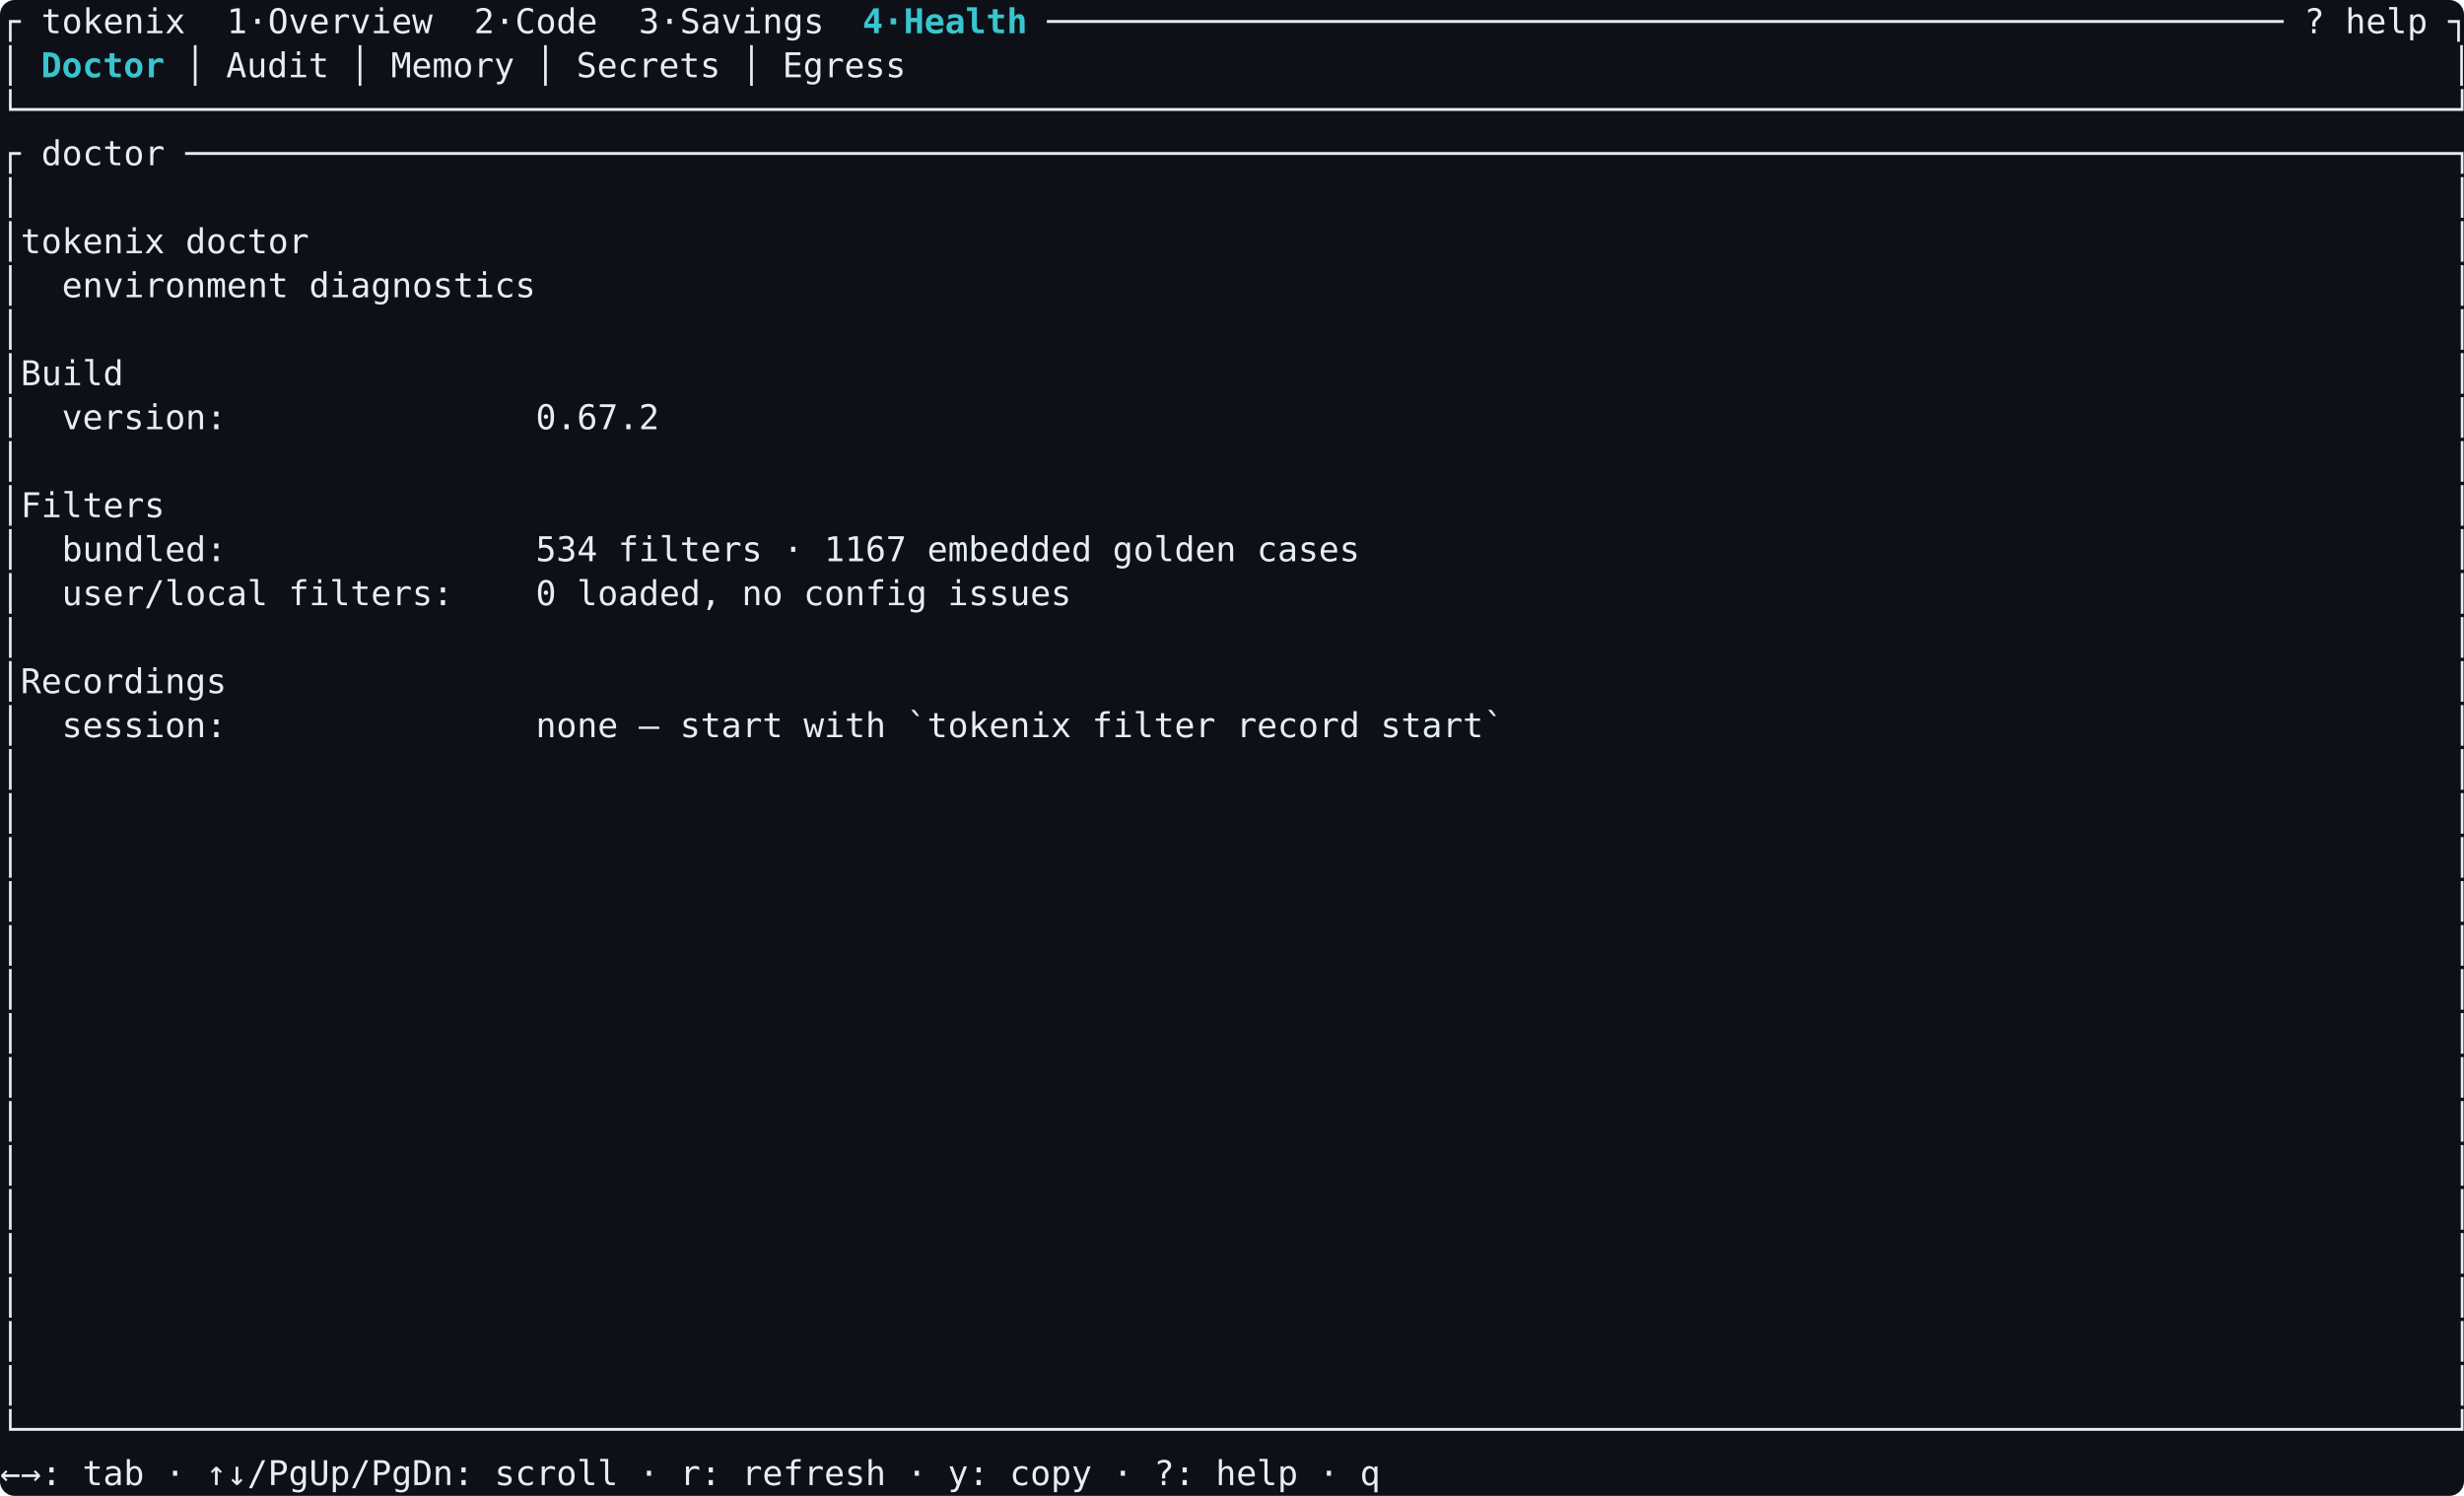
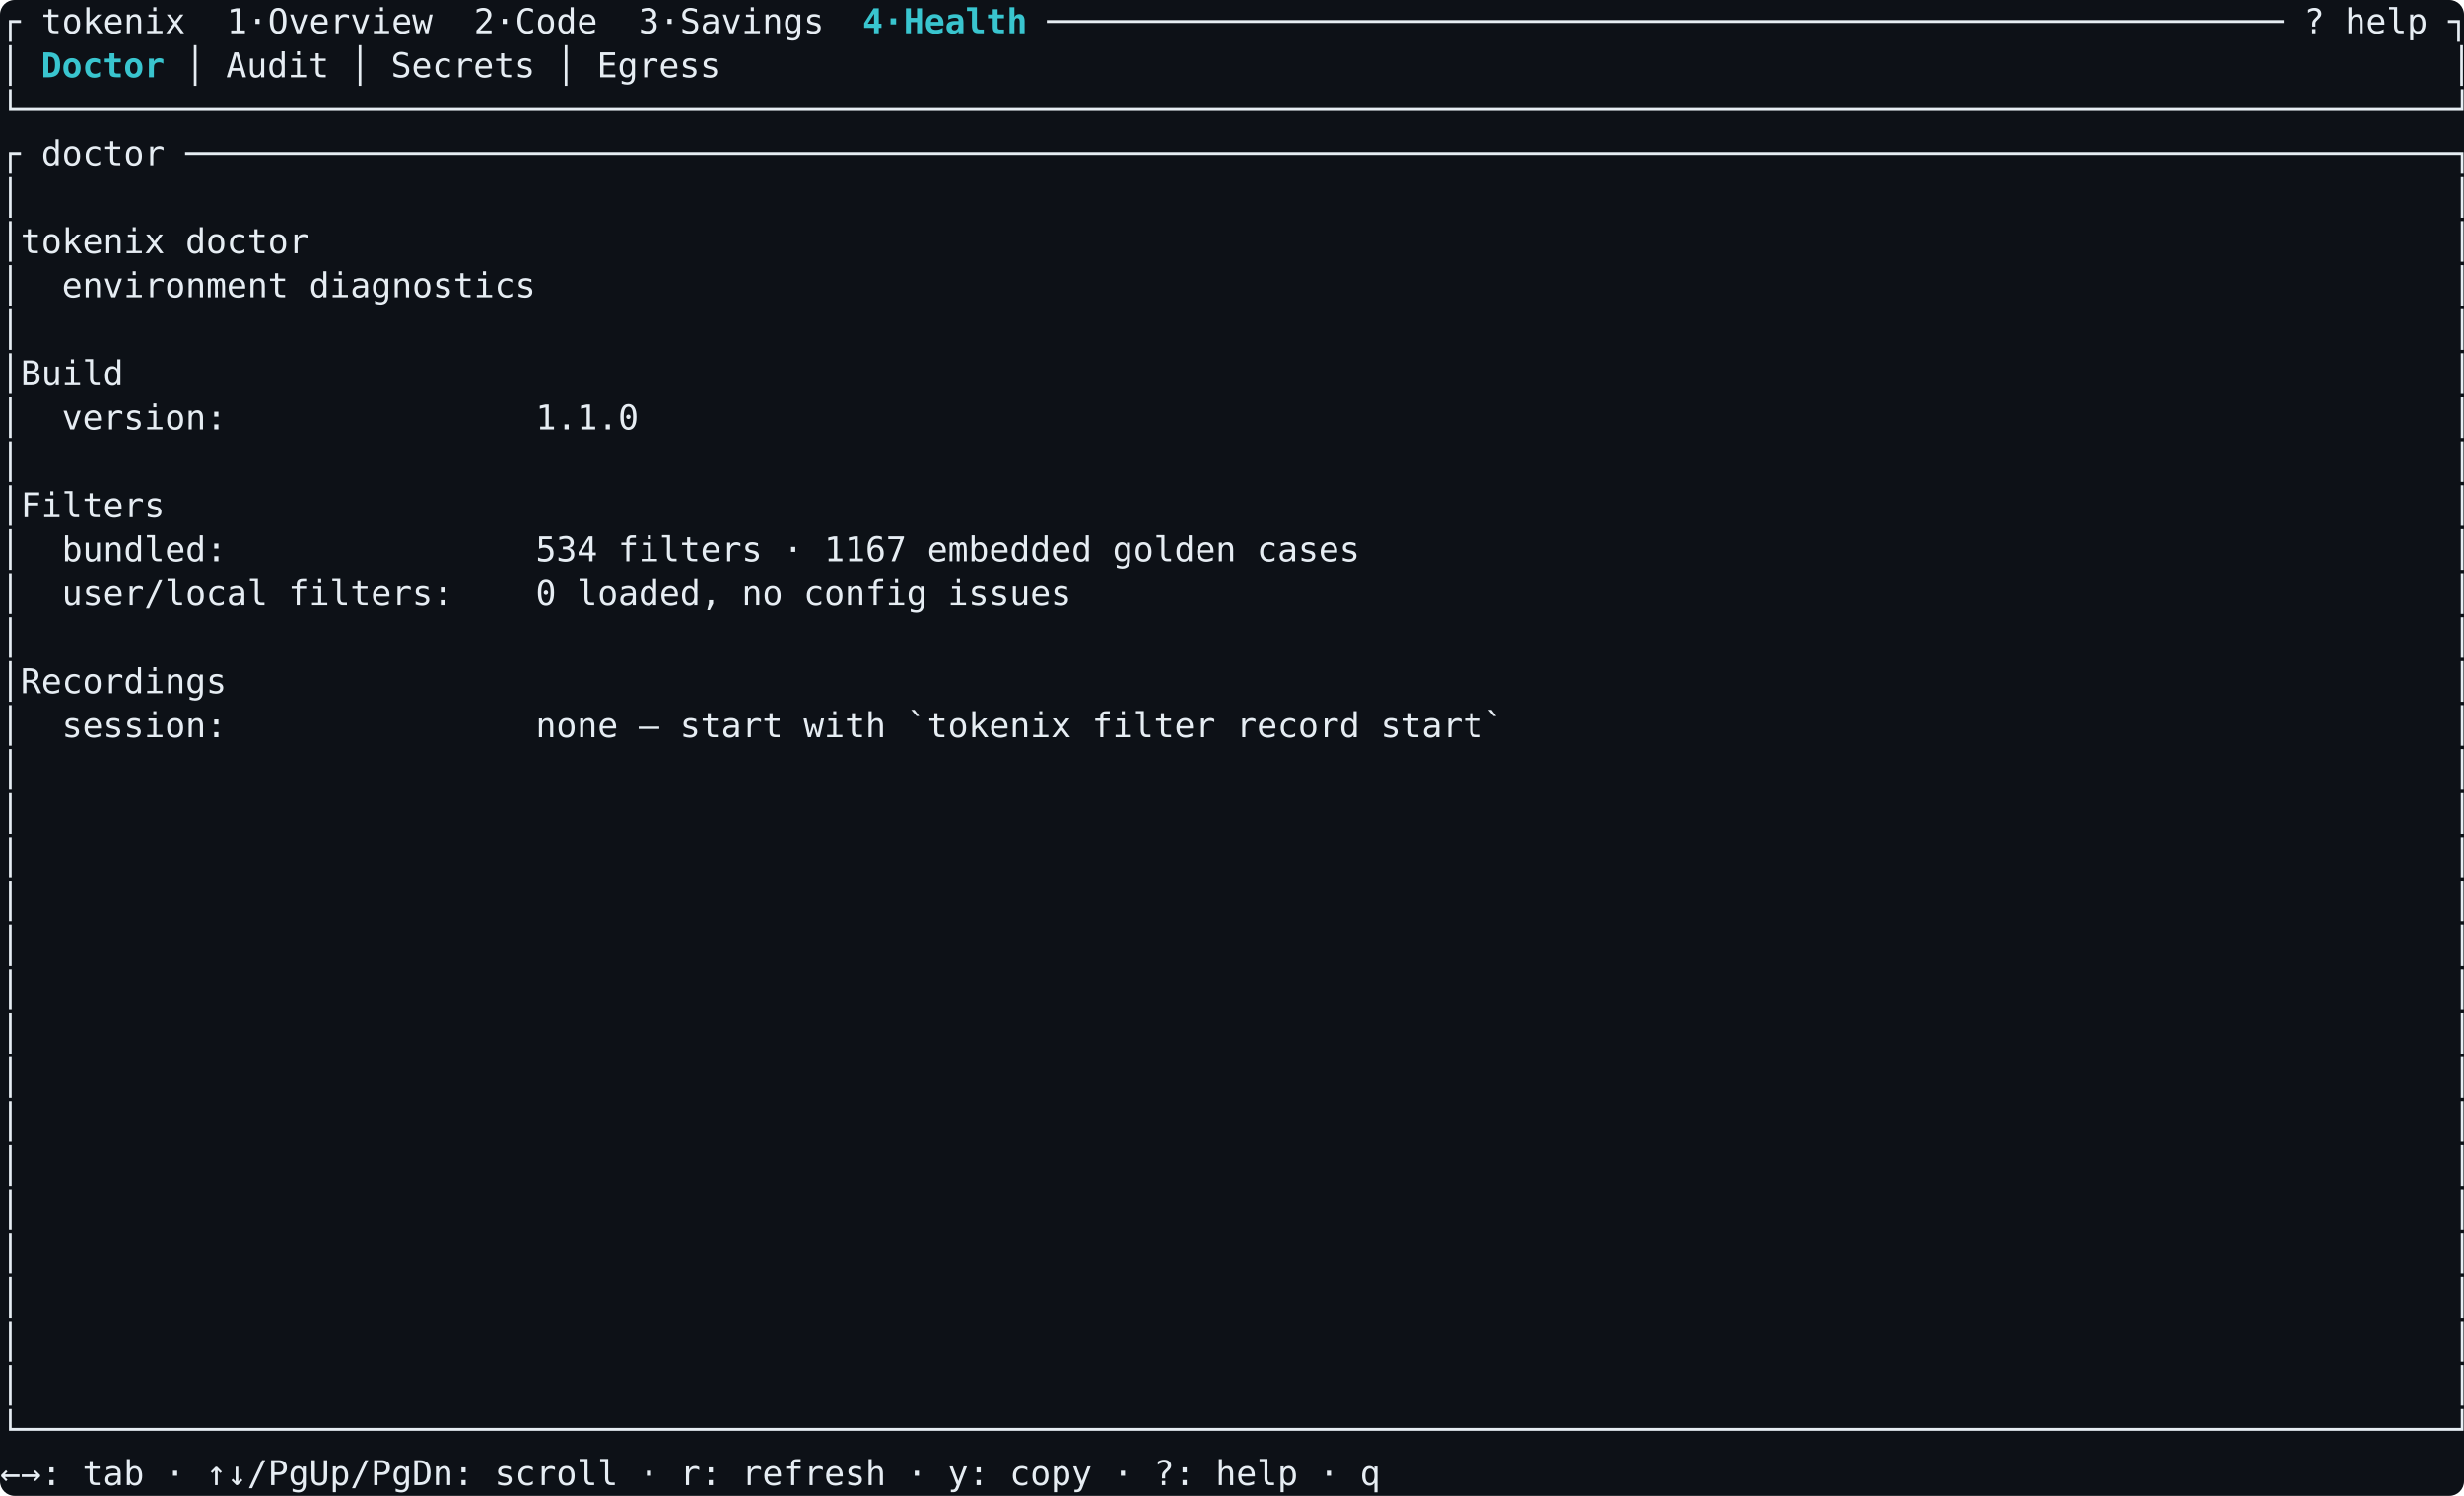
<svg xmlns="http://www.w3.org/2000/svg" viewBox="0 0 1008 612" width="1008" height="612" font-family="ui-monospace,'SF Mono','Cascadia Mono',Consolas,'DejaVu Sans Mono',monospace" font-size="14">
  <rect width="100%" height="100%" rx="6" fill="#0d1117" />
  <text xml:space="preserve" x="0.00" y="13.60" fill="#e6edf3">┌ tokenix  1·Overview  2·Code  3·Savings </text>
  <text xml:space="preserve" x="344.40" y="13.60" fill="#39c5cf" font-weight="bold"> 4·Health </text>
  <text xml:space="preserve" x="428.40" y="13.60" fill="#e6edf3">──────────────────────────────────────────────────────────── ? help ┐</text>
  <text xml:space="preserve" x="0.00" y="31.60" fill="#e6edf3">│ </text>
  <text xml:space="preserve" x="16.80" y="31.60" fill="#39c5cf" font-weight="bold">Doctor</text>
-   <text xml:space="preserve" x="67.20" y="31.60" fill="#e6edf3"> │ Audit │ Memory │ Secrets │ Egress                                                                           │</text>
+   <text xml:space="preserve" x="67.20" y="31.60" fill="#e6edf3"> │ Audit │ Secrets │ Egress                                                                                    │</text>
  <text xml:space="preserve" x="0.00" y="49.60" fill="#e6edf3">└──────────────────────────────────────────────────────────────────────────────────────────────────────────────────────┘</text>
  <text xml:space="preserve" x="0.00" y="67.60" fill="#e6edf3">┌ doctor ──────────────────────────────────────────────────────────────────────────────────────────────────────────────┐</text>
  <text xml:space="preserve" x="0.00" y="85.60" fill="#e6edf3">│                                                                                                                      │</text>
  <text xml:space="preserve" x="0.00" y="103.60" fill="#e6edf3">│tokenix doctor                                                                                                        │</text>
  <text xml:space="preserve" x="0.00" y="121.60" fill="#e6edf3">│  environment diagnostics                                                                                             │</text>
  <text xml:space="preserve" x="0.00" y="139.60" fill="#e6edf3">│                                                                                                                      │</text>
  <text xml:space="preserve" x="0.00" y="157.60" fill="#e6edf3">│Build                                                                                                                 │</text>
-   <text xml:space="preserve" x="0.00" y="175.60" fill="#e6edf3">│  version:               0.67.2                                                                                       │</text>
+   <text xml:space="preserve" x="0.00" y="175.60" fill="#e6edf3">│  version:               1.1.0                                                                                        │</text>
  <text xml:space="preserve" x="0.00" y="193.60" fill="#e6edf3">│                                                                                                                      │</text>
  <text xml:space="preserve" x="0.00" y="211.60" fill="#e6edf3">│Filters                                                                                                               │</text>
  <text xml:space="preserve" x="0.00" y="229.60" fill="#e6edf3">│  bundled:               534 filters · 1167 embedded golden cases                                                     │</text>
  <text xml:space="preserve" x="0.00" y="247.60" fill="#e6edf3">│  user/local filters:    0 loaded, no config issues                                                                   │</text>
  <text xml:space="preserve" x="0.00" y="265.60" fill="#e6edf3">│                                                                                                                      │</text>
  <text xml:space="preserve" x="0.00" y="283.60" fill="#e6edf3">│Recordings                                                                                                            │</text>
  <text xml:space="preserve" x="0.00" y="301.60" fill="#e6edf3">│  session:               none — start with `tokenix filter record start`                                              │</text>
  <text xml:space="preserve" x="0.00" y="319.60" fill="#e6edf3">│                                                                                                                      │</text>
  <text xml:space="preserve" x="0.00" y="337.60" fill="#e6edf3">│                                                                                                                      │</text>
  <text xml:space="preserve" x="0.00" y="355.60" fill="#e6edf3">│                                                                                                                      │</text>
  <text xml:space="preserve" x="0.00" y="373.60" fill="#e6edf3">│                                                                                                                      │</text>
  <text xml:space="preserve" x="0.00" y="391.60" fill="#e6edf3">│                                                                                                                      │</text>
  <text xml:space="preserve" x="0.00" y="409.60" fill="#e6edf3">│                                                                                                                      │</text>
  <text xml:space="preserve" x="0.00" y="427.60" fill="#e6edf3">│                                                                                                                      │</text>
  <text xml:space="preserve" x="0.00" y="445.60" fill="#e6edf3">│                                                                                                                      │</text>
  <text xml:space="preserve" x="0.00" y="463.60" fill="#e6edf3">│                                                                                                                      │</text>
  <text xml:space="preserve" x="0.00" y="481.60" fill="#e6edf3">│                                                                                                                      │</text>
  <text xml:space="preserve" x="0.00" y="499.60" fill="#e6edf3">│                                                                                                                      │</text>
  <text xml:space="preserve" x="0.00" y="517.60" fill="#e6edf3">│                                                                                                                      │</text>
  <text xml:space="preserve" x="0.00" y="535.60" fill="#e6edf3">│                                                                                                                      │</text>
  <text xml:space="preserve" x="0.00" y="553.60" fill="#e6edf3">│                                                                                                                      │</text>
  <text xml:space="preserve" x="0.00" y="571.60" fill="#e6edf3">│                                                                                                                      │</text>
  <text xml:space="preserve" x="0.00" y="589.60" fill="#e6edf3">└──────────────────────────────────────────────────────────────────────────────────────────────────────────────────────┘</text>
  <text xml:space="preserve" x="0.00" y="607.60" fill="#e6edf3">←→: tab · ↑↓/PgUp/PgDn: scroll · r: refresh · y: copy · ?: help · q                                                     </text>
</svg>
